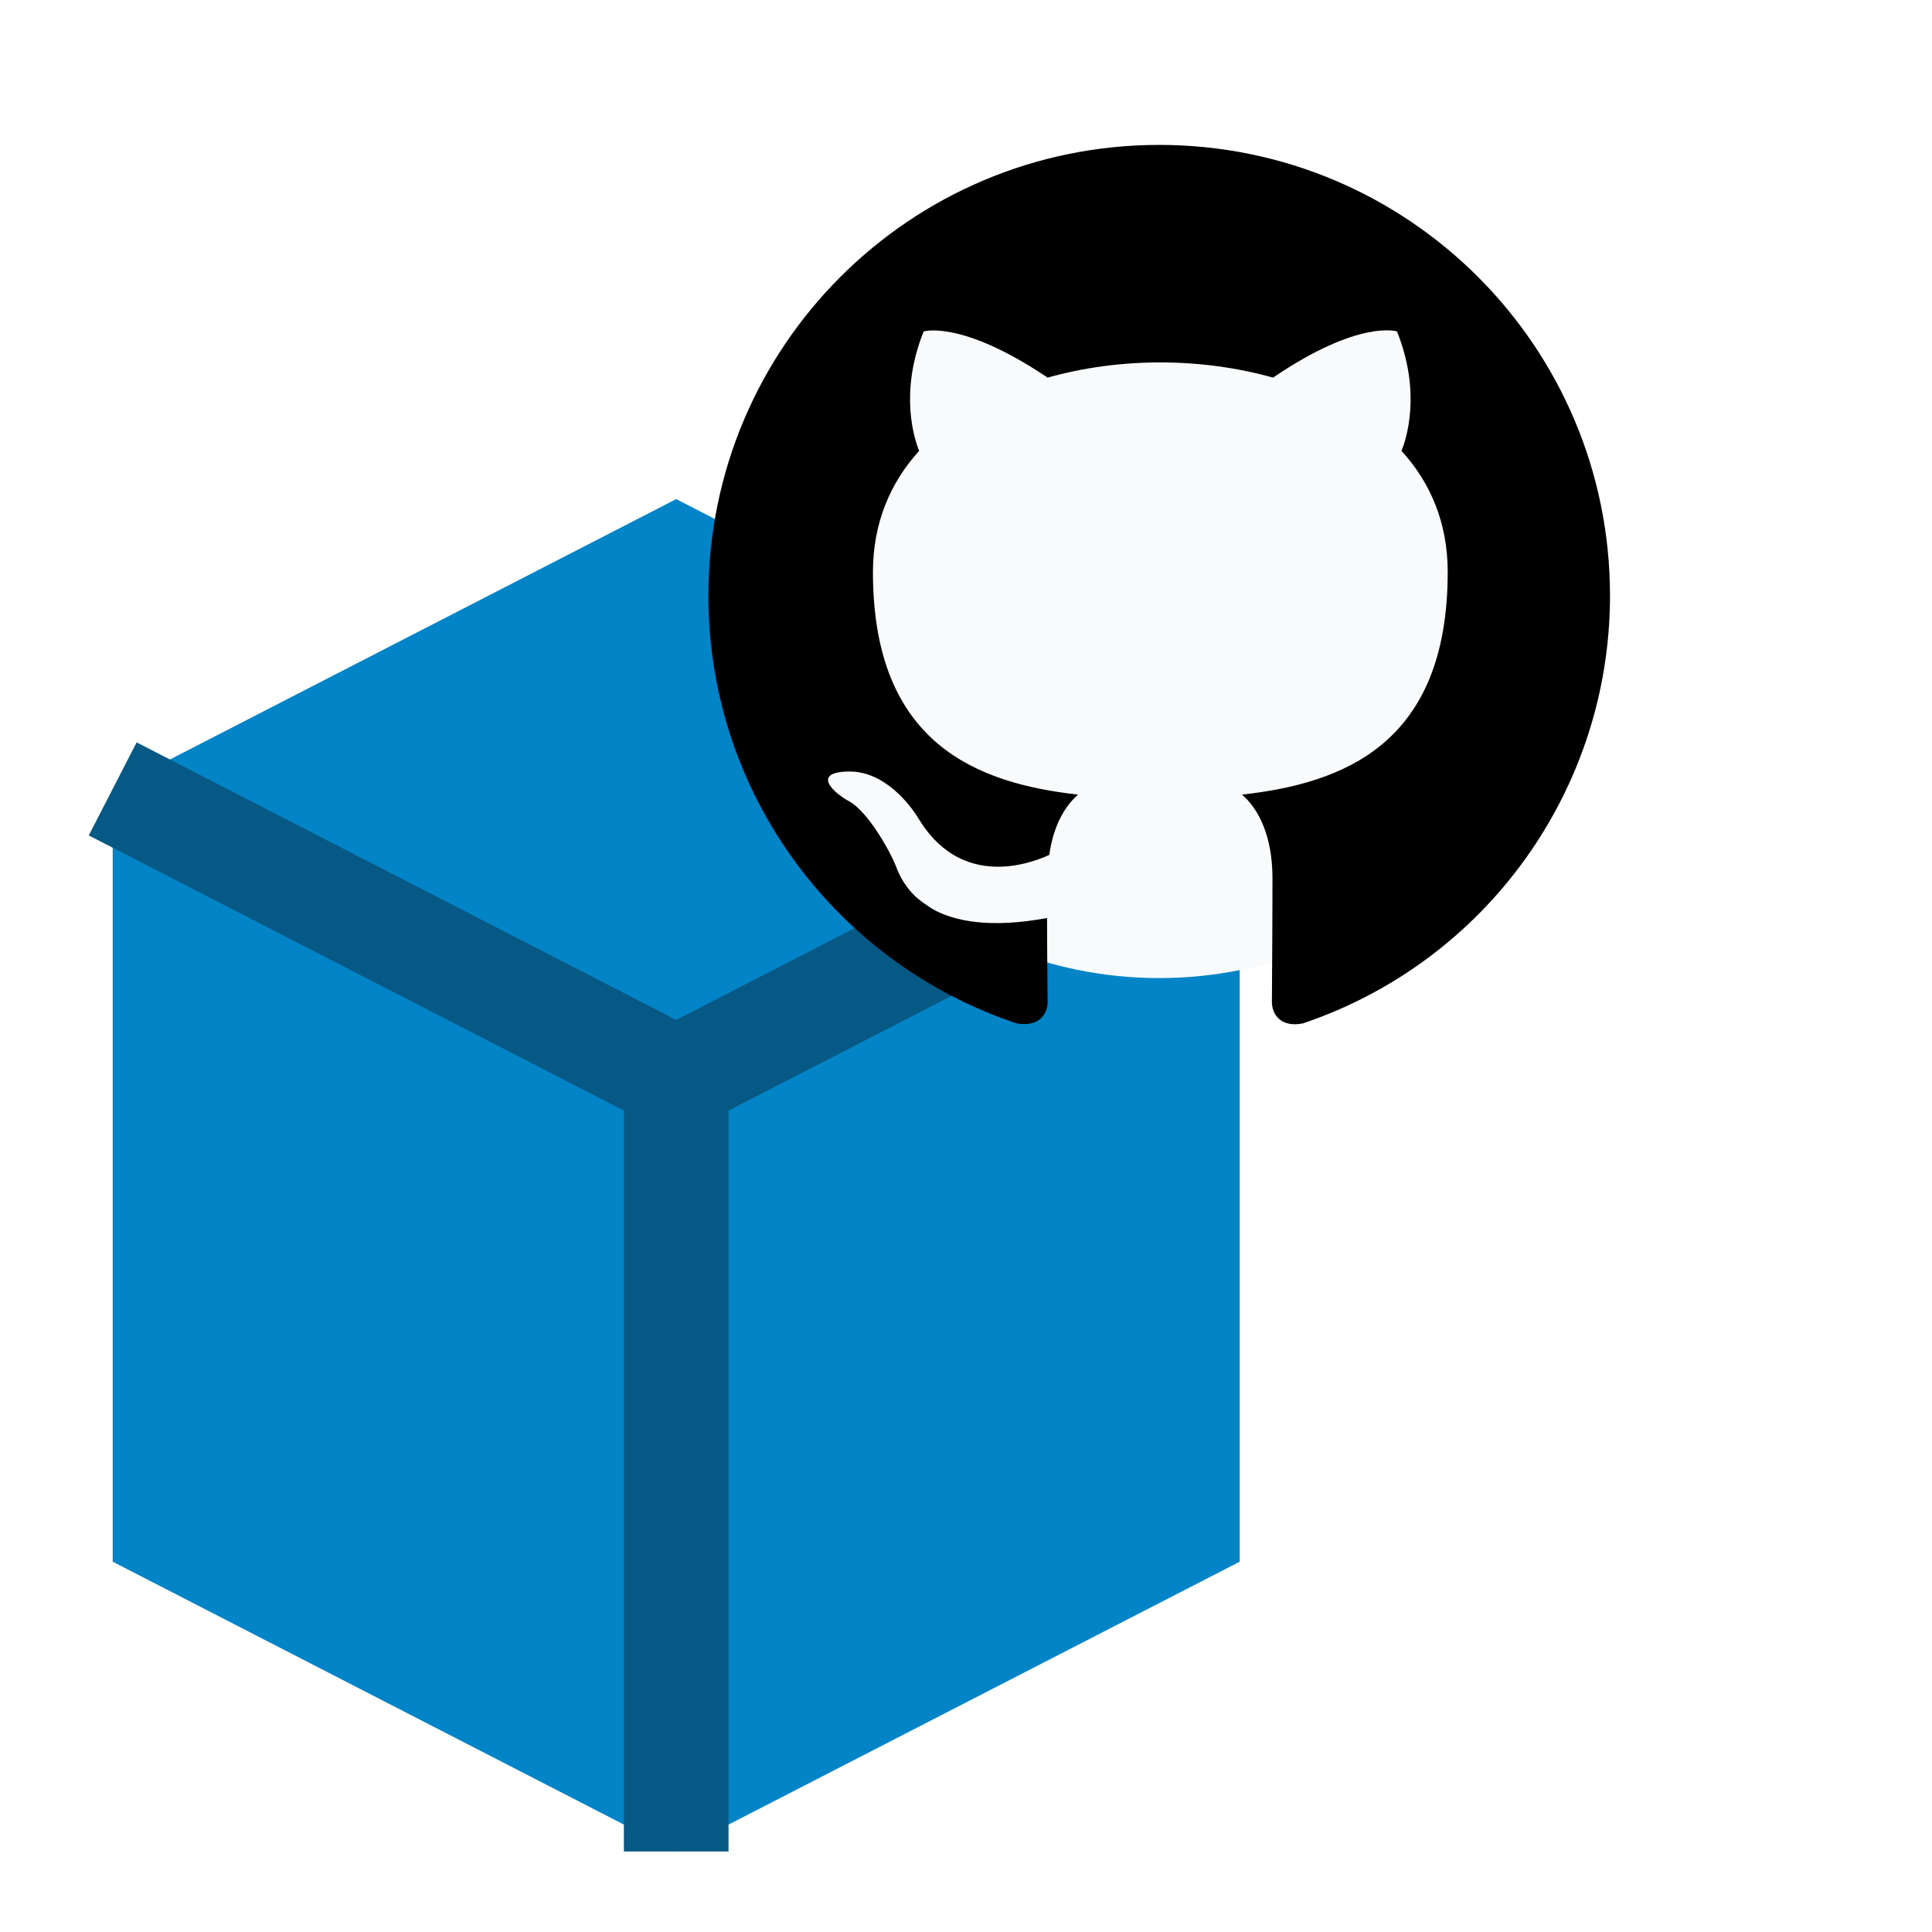
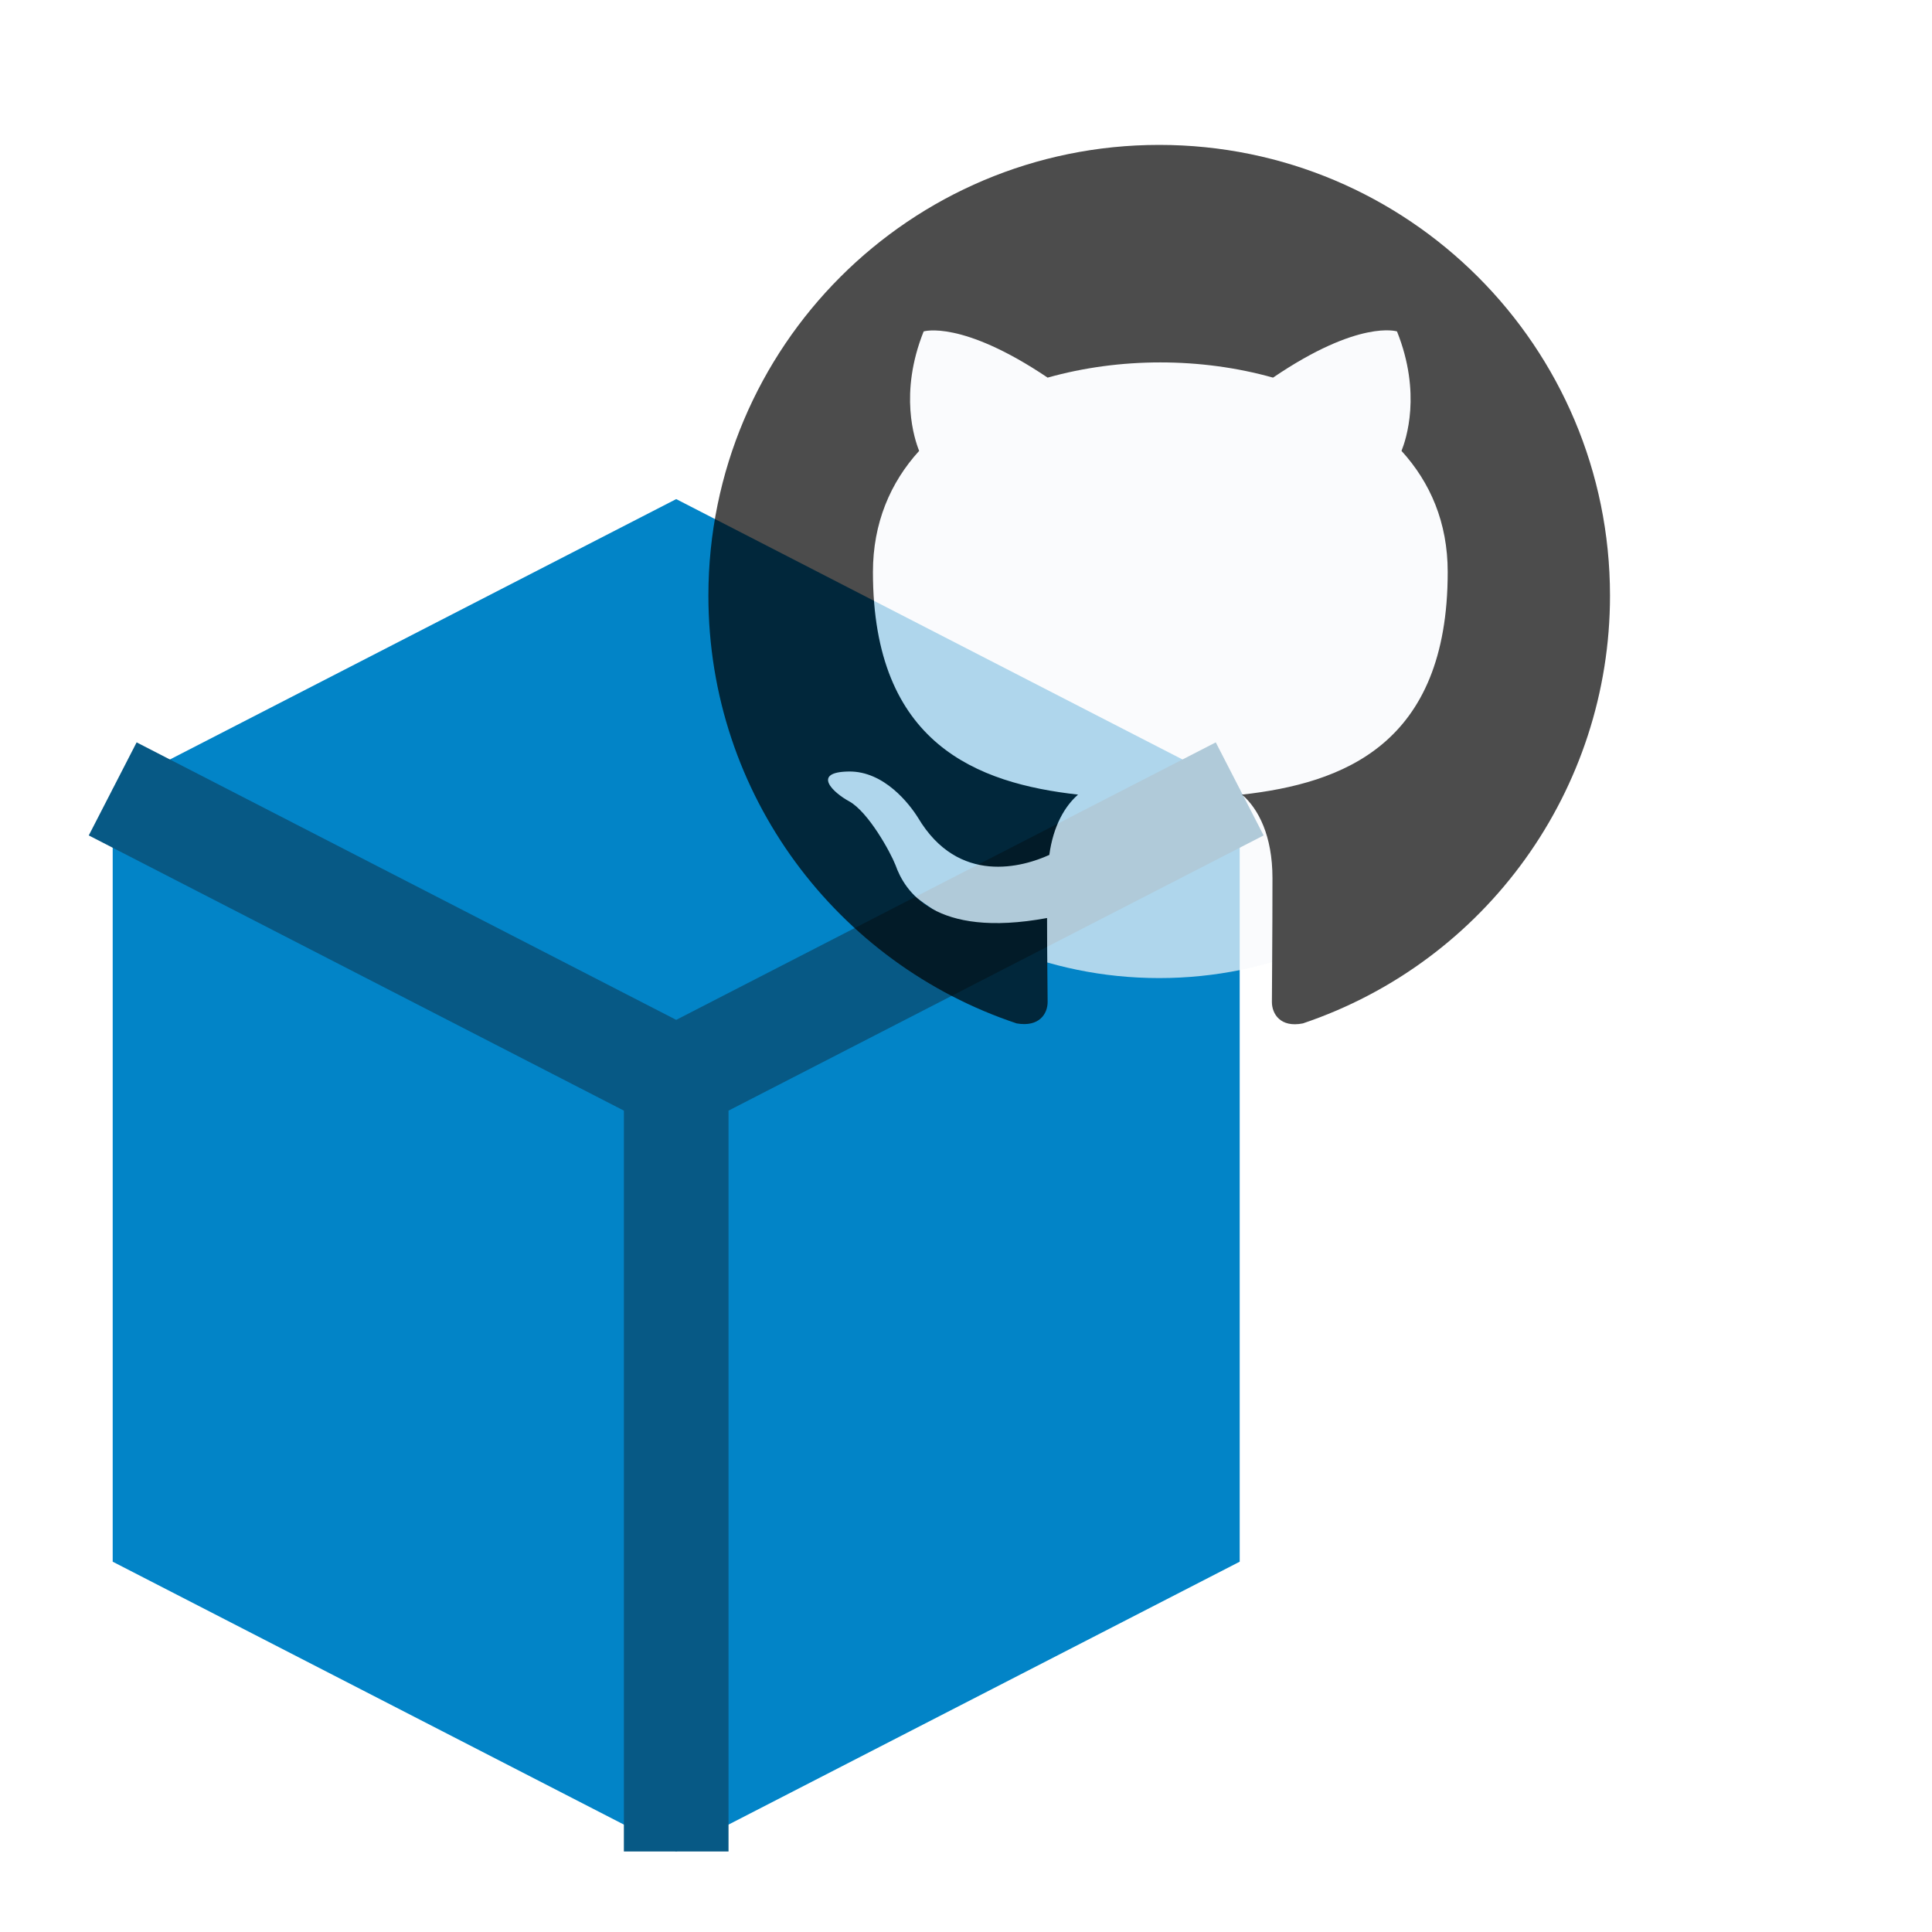
<svg xmlns="http://www.w3.org/2000/svg" viewBox="0 0 24 24" width="24" height="24">
  <g transform="translate(1.2 6.2)">
    <g transform="translate(-1.8 -2.6)">
      <path d="M9 2.6 16 6.2v9.6L9 19.4 2 15.8V6.2Z" fill="#0284c7" />
      <path d="M2 6.2 9 9.8l7-3.6M9 9.8v9.6" fill="none" stroke="#075985" stroke-width="1.3" stroke-linejoin="round" />
    </g>
  </g>
  <g transform="translate(8.8 1.8)">
-     <circle cx="5.6" cy="5.3" r="5.05" fill="#f8fafc" />
-     <path d="M8 0C3.58 0 0 3.58 0 8c0 3.54 2.29 6.53 5.47 7.59.4.07.55-.17.55-.38 0-.19-.01-.82-.01-1.49-2.01.37-2.53-.49-2.69-.94-.09-.23-.48-.94-.82-1.13-.28-.15-.68-.52-.01-.53.63-.01 1.08.58 1.23.82.72 1.21 1.87.87 2.33.66.07-.52.28-.87.51-1.07-1.78-.2-3.64-.89-3.64-3.95 0-.87.31-1.59.82-2.15-.08-.2-.36-1.02.08-2.12 0 0 .67-.21 2.2.82.64-.18 1.32-.27 2-.27s1.36.09 2 .27c1.53-1.04 2.2-.82 2.2-.82.44 1.1.16 1.92.08 2.12.51.56.82 1.27.82 2.15 0 3.07-1.87 3.75-3.65 3.95.29.25.54.73.54 1.48 0 1.07-.01 1.93-.01 2.2 0 .21.15.46.55.38A8.01 8.01 0 0 0 16 8c0-4.42-3.58-8-8-8" transform="scale(0.7)" fill="#000" />
+     <g opacity="0.7">
+       <circle cx="5.6" cy="5.3" r="5.05" fill="#f8fafc" />
+       <path d="M8 0C3.58 0 0 3.58 0 8c0 3.54 2.29 6.53 5.47 7.59.4.07.55-.17.55-.38 0-.19-.01-.82-.01-1.49-2.01.37-2.53-.49-2.69-.94-.09-.23-.48-.94-.82-1.13-.28-.15-.68-.52-.01-.53.63-.01 1.08.58 1.23.82.72 1.21 1.87.87 2.33.66.07-.52.28-.87.51-1.07-1.78-.2-3.64-.89-3.64-3.95 0-.87.31-1.59.82-2.15-.08-.2-.36-1.02.08-2.12 0 0 .67-.21 2.2.82.64-.18 1.32-.27 2-.27s1.36.09 2 .27c1.53-1.04 2.2-.82 2.2-.82.44 1.1.16 1.92.08 2.12.51.56.82 1.27.82 2.15 0 3.07-1.87 3.75-3.65 3.95.29.25.54.73.54 1.48 0 1.07-.01 1.93-.01 2.2 0 .21.15.46.55.38A8.01 8.01 0 0 0 16 8c0-4.42-3.58-8-8-8" transform="scale(0.7)" fill="#000" />
+     </g>
  </g>
</svg>
